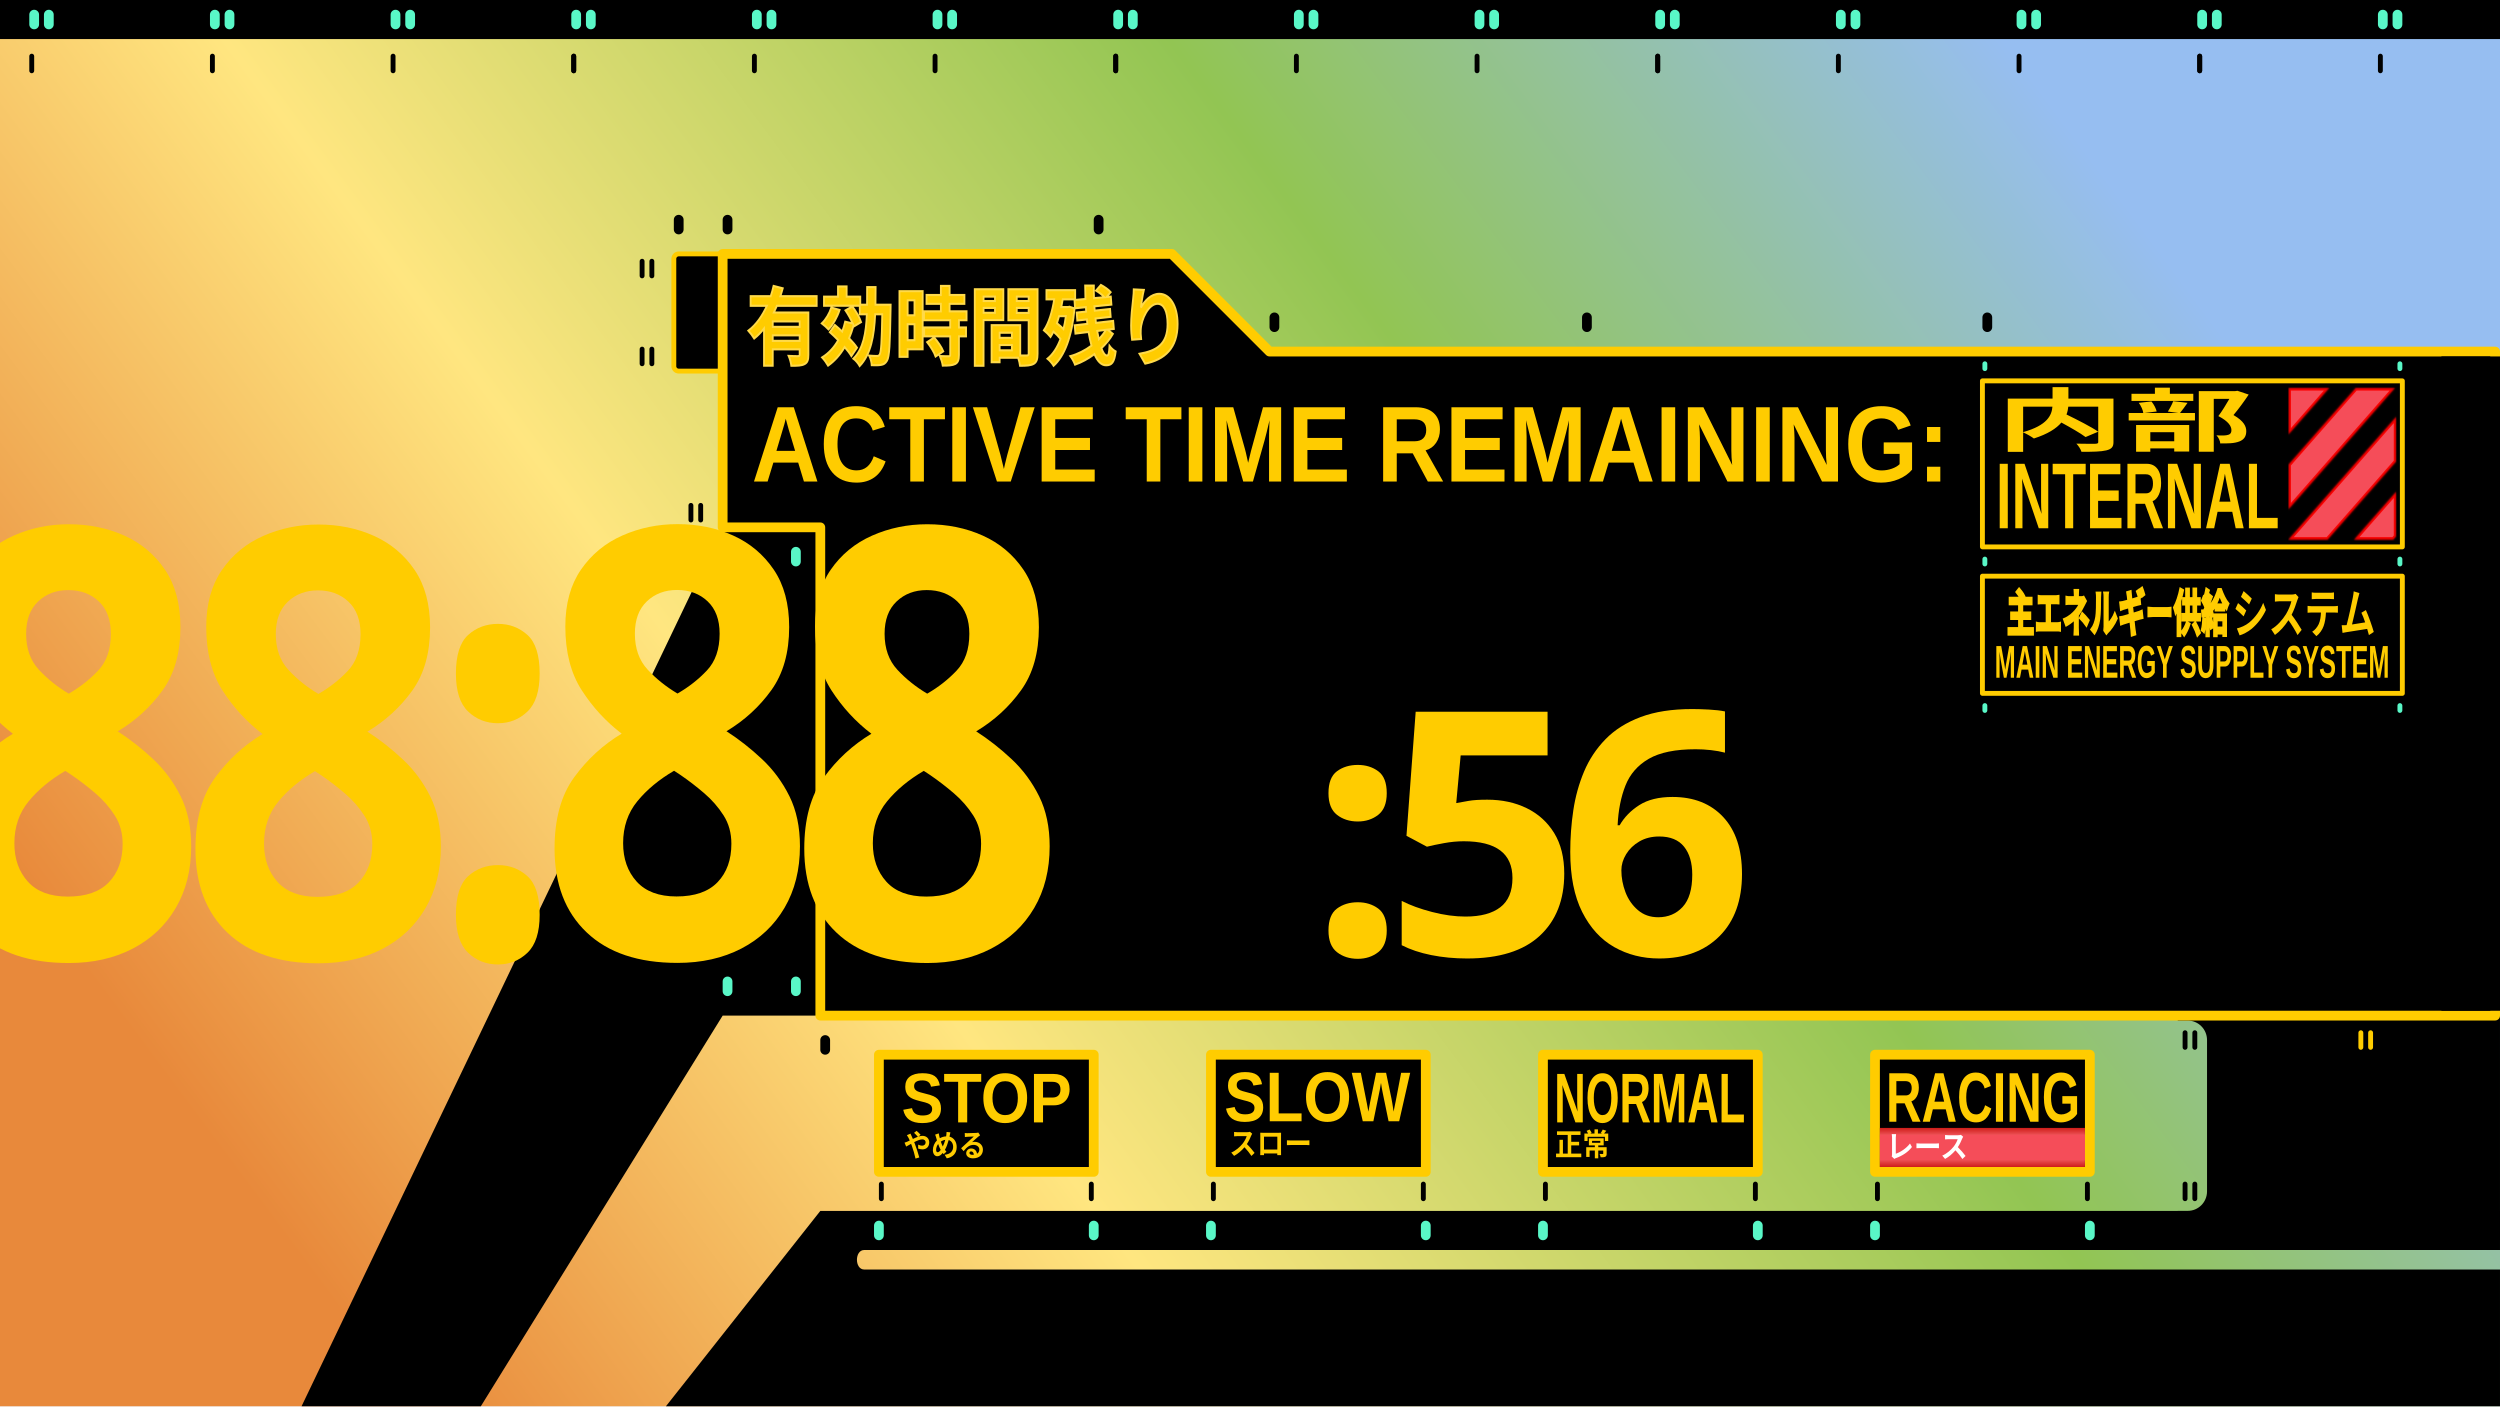
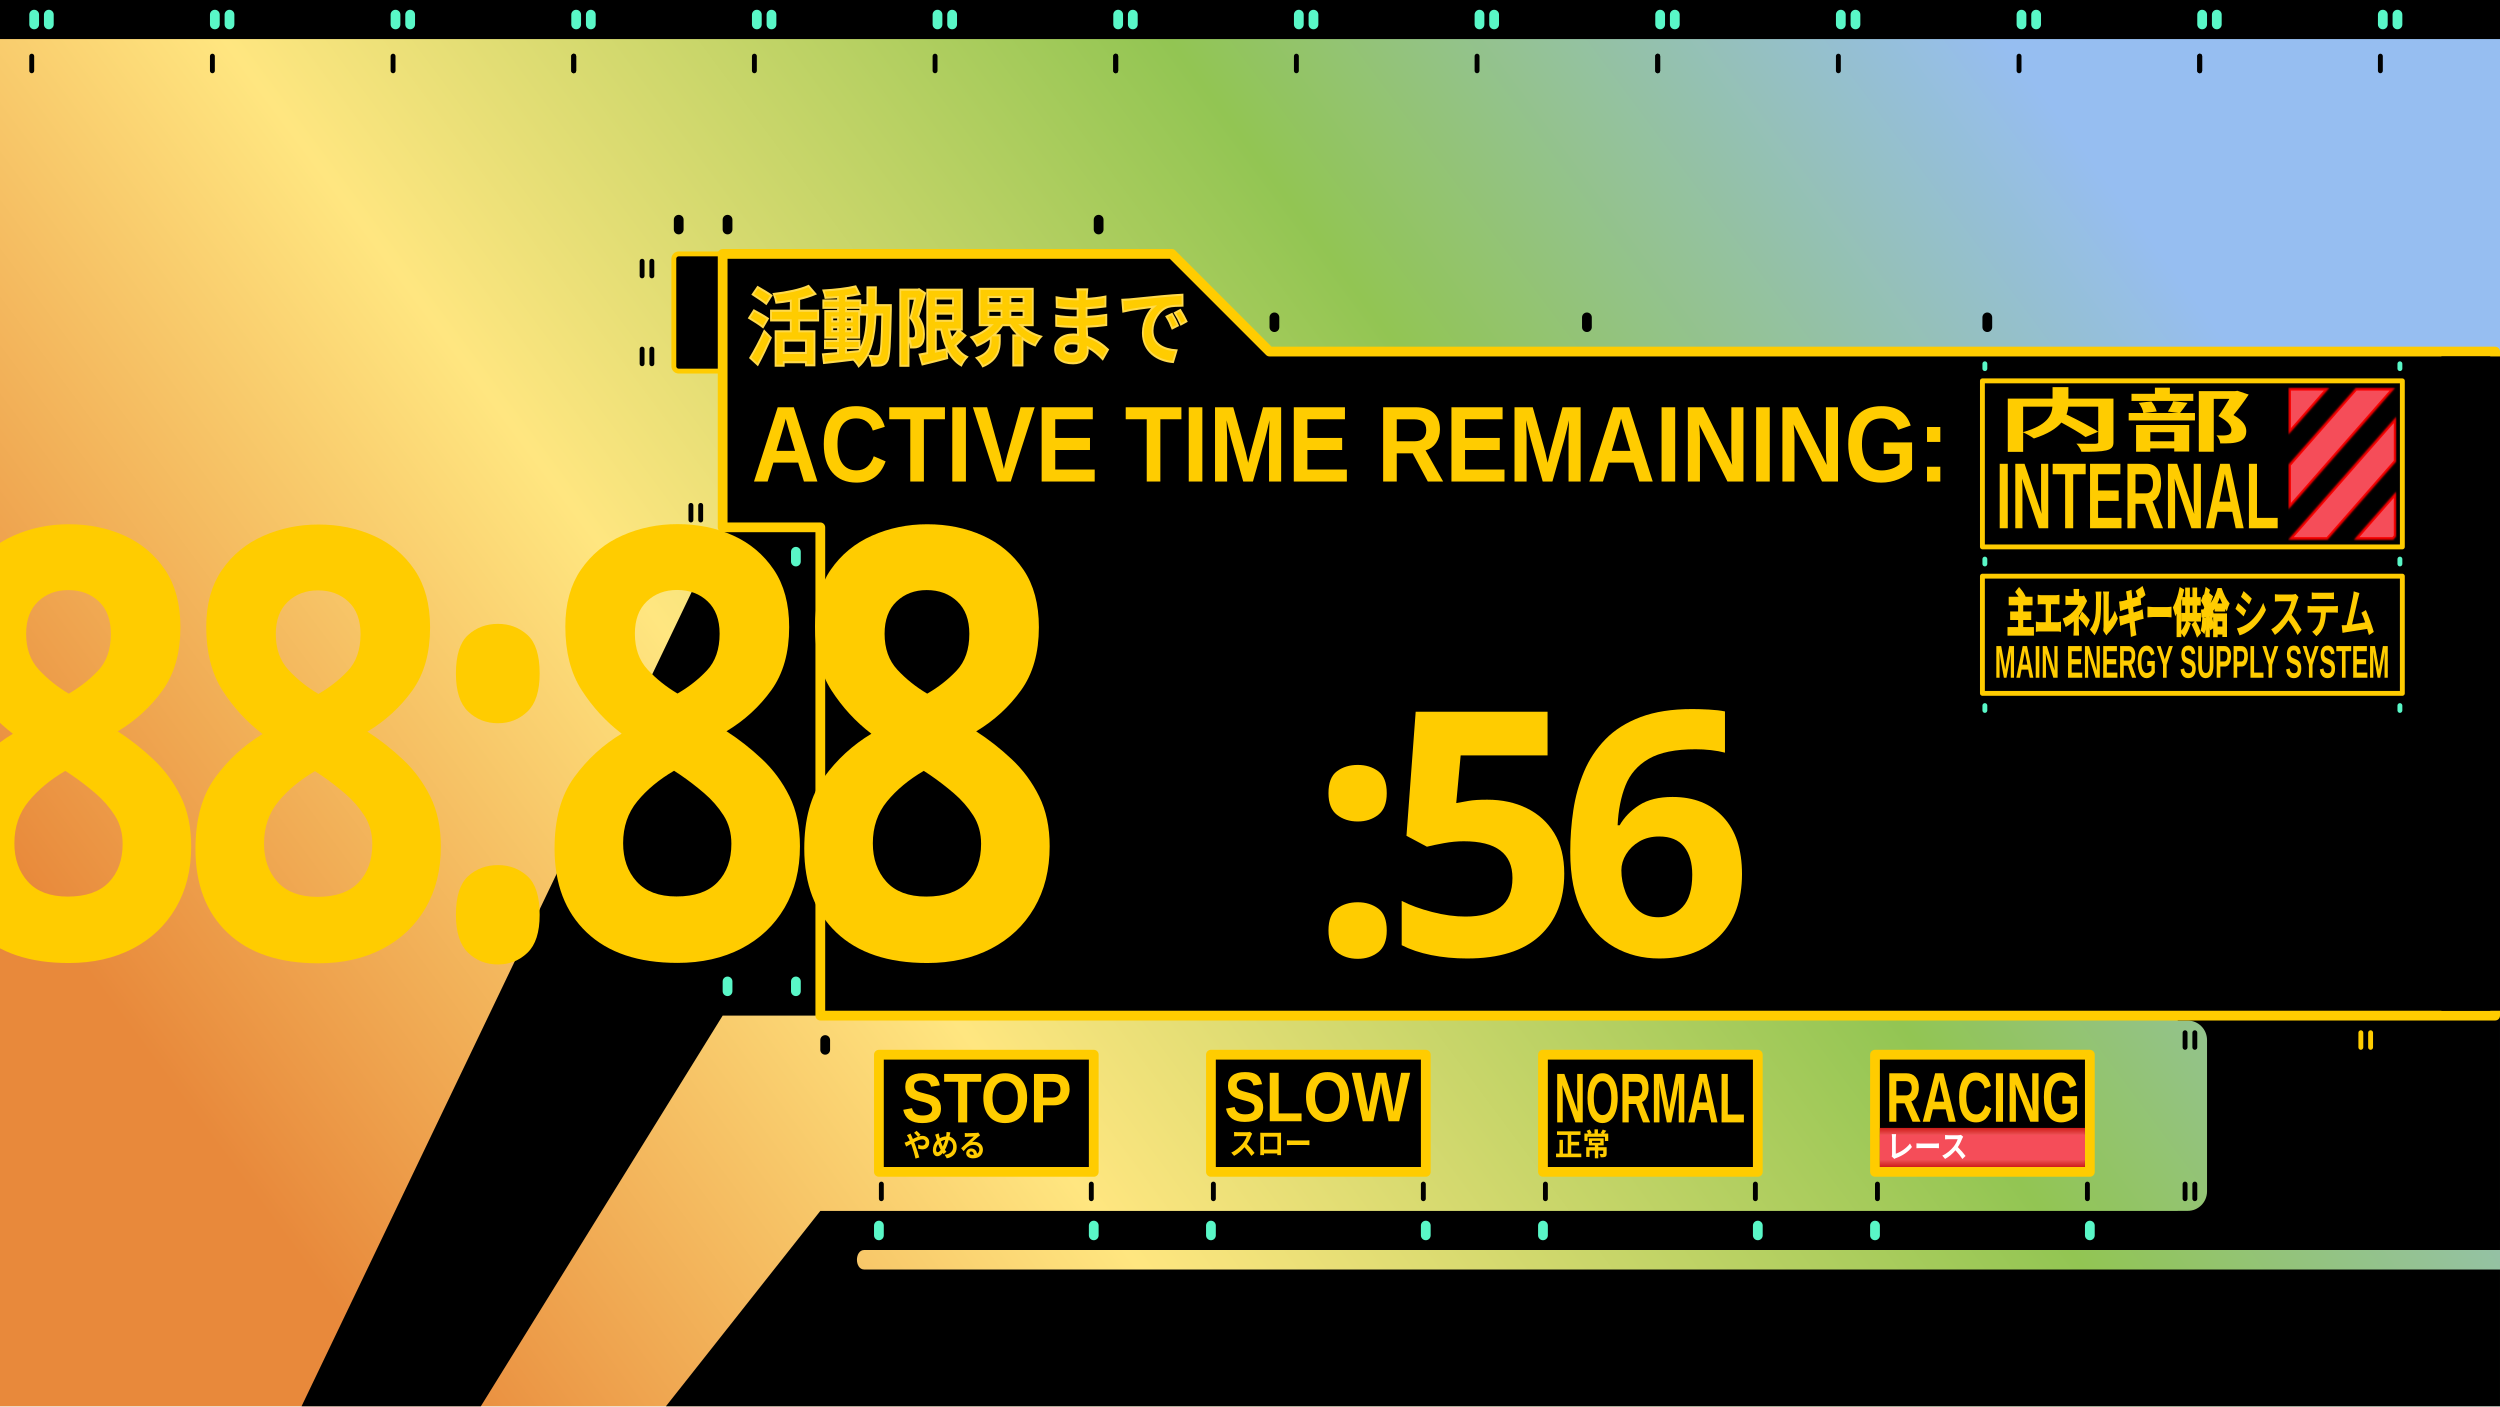
<svg xmlns="http://www.w3.org/2000/svg" version="1.1" viewBox="0 0 2560 1440">
  <defs>
    <linearGradient id="a" x1="95.25" x2="550.333" y1="275.833" y2="-62.833" gradientTransform="matrix(3.77952,0,0,3.77952,0,233.483)" gradientUnits="userSpaceOnUse">
      <stop stop-color="#e8893b" offset="0" />
      <stop stop-color="#ffe680" offset=".319" />
      <stop stop-color="#92c553" offset=".681" />
      <stop stop-color="#96bef1" offset="1" />
    </linearGradient>
    <linearGradient id="b" x1="518.583" x2="518.583" y1="232.177" y2="221.594" gradientTransform="matrix(3.77952,0,0,3.77952,0,233.483)" gradientUnits="userSpaceOnUse">
      <stop stop-color="#cf1d19" offset="0" />
      <stop stop-color="#ff747d" offset=".3" />
      <stop stop-color="#ff747d" offset=".7" />
      <stop stop-color="#cf1d19" offset="1" />
    </linearGradient>
    <filter id="c" x="-.028" y="-.023" width="1.057" height="1.045" color-interpolation-filters="sRGB">
      <feGaussianBlur stdDeviation="1.417" />
    </filter>
  </defs>
  <g transform="translate(0,84)">
    <rect y="-84" width="2560" height="100" />
    <rect y="-44" width="2560" height="1400" fill="url(#a)" />
    <g>
      <path d="m739.997 456.001-431.197 899.999h183.579l247.618-400h100.002v-499.999z" />
      <path d="m2230 925.999v35.002h9.99c11.09 0 20.01 8.919 20.01 20v154.999c0 11.08-8.92 20-20.01 20h-9.99v30h329.99v-260.001z" />
      <rect x="689.999" y="176.001" width="80" height="120" rx="5" ry="5" stroke="#fc0" stroke-linecap="round" stroke-linejoin="round" stroke-width="5" />
      <path d="m740 176.001v280h99.999v499.999h1715v-680h-1255l-100-99.999z" stroke="#fc0" stroke-linecap="round" stroke-linejoin="round" stroke-width="10" />
      <path d="m839.996 1156-158.064 200h1878.06v-140h-1674.99c-9.999 0-9.999-20 0-20h1674.99v-40z" />
      <g stroke="#fc0" stroke-linecap="round" stroke-linejoin="round" stroke-width="10">
        <rect x="900.001" y="996.003" width="220" height="120" />
        <rect x="1240" y="996.003" width="220" height="120" />
        <rect x="1580" y="996.003" width="220" height="120" />
        <rect x="1920" y="996.003" width="220" height="120" />
      </g>
    </g>
    <g fill="#59f7c7">
      <rect x="1115" y="1166" width="10" height="20" ry="5" />
      <rect x="895.001" y="1166" width="10" height="20" rx="5" ry="5" />
      <rect x="1455" y="1166" width="10" height="20" rx="5" ry="5" />
      <rect x="1235" y="1166" width="10" height="20" rx="5" ry="5" />
      <rect x="1795" y="1166" width="10" height="20" rx="5" ry="5" />
      <rect x="1575" y="1166" width="10" height="20" rx="5" ry="5" />
      <rect x="2135" y="1166" width="10" height="20" rx="5" ry="5" />
      <rect x="1915" y="1166" width="10" height="20" rx="5" ry="5" />
    </g>
    <g>
      <rect x="900.001" y="1126" width="5" height="20" rx="2.5" ry="2.5" />
      <rect x="1115" y="1126" width="5" height="20" rx="2.5" ry="2.5" />
      <rect x="1240" y="1126" width="5" height="20" rx="2.5" ry="2.5" />
      <rect x="1455" y="1126" width="5" height="20" rx="2.5" ry="2.5" />
      <rect x="1580" y="1126" width="5" height="20" rx="2.5" ry="2.5" />
      <rect x="1795" y="1126" width="5" height="20" rx="2.5" ry="2.5" />
      <rect x="1920" y="1126" width="5" height="20" rx="2.5" ry="2.5" />
      <rect x="2135" y="1126" width="5" height="20" rx="2.5" ry="2.5" />
      <rect x="2245" y="1126" width="5" height="20" rx="2.5" ry="2.5" />
      <rect x="2235" y="1126" width="5" height="20" rx="2.5" ry="2.5" />
      <rect x="2245" y="971" width="5" height="20" rx="2.5" ry="2.5" />
      <rect x="2235" y="971" width="5" height="20" rx="2.5" ry="2.5" />
      <rect x="740.005" y="136.001" width="10" height="20" rx="5" ry="5" />
      <rect x="1120" y="136.001" width="10" height="20" rx="5" ry="5" />
      <rect x="1300" y="236" width="10" height="20" rx="5" ry="5" />
    </g>
    <g fill="#59f7c7">
      <rect x="740.002" y="476.001" width="10" height="20" rx="5" ry="5" />
      <rect x="809.998" y="476.001" width="10" height="20" rx="5" ry="5" />
      <rect x="809.998" y="916.001" width="10" height="20" rx="5" ry="5" />
      <rect x="740.002" y="916.001" width="10" height="20" rx="5" ry="5" />
    </g>
    <g fill="#ffcc00" font-family="'Source Sans Pro'" letter-spacing="0px" word-spacing="0px">
      <text transform="scale(.94568 1.05744)" x="976.079" y="1007.47" dominant-baseline="auto" font-size="68.195px" stroke-width="2" style="font-feature-settings:normal;font-variant-alternates:normal;font-variant-caps:normal;font-variant-ligatures:normal;font-variant-numeric:normal;font-variant-position:normal;line-height:1.25;shape-padding:0;text-decoration-color:#000000;text-decoration-line:none;text-decoration-style:solid;text-indent:0;text-orientation:mixed;text-transform:none;white-space:normal" xml:space="preserve">
        <tspan x="976.079" y="1007.47" fill="#ffcc00" font-family="Arial" font-weight="bold" stroke-width="2">STOP</tspan>
      </text>
      <text transform="scale(.938429 1.06561)" x="1335.86" y="998.641" dominant-baseline="auto" font-size="67.672px" stroke-width="2" style="font-feature-settings:normal;font-variant-alternates:normal;font-variant-caps:normal;font-variant-ligatures:normal;font-variant-numeric:normal;font-variant-position:normal;line-height:1.25;shape-padding:0;text-decoration-color:#000000;text-decoration-line:none;text-decoration-style:solid;text-indent:0;text-orientation:mixed;text-transform:none;white-space:normal" xml:space="preserve">
        <tspan x="1335.86" y="998.641" fill="#ffcc00" font-family="Arial" font-weight="bold" stroke-width="2">SLOW</tspan>
      </text>
      <text transform="scale(.78607 1.27215)" x="2024.72" y="837.429" dominant-baseline="auto" font-size="56.685px" stroke-width="2" style="font-feature-settings:normal;font-variant-alternates:normal;font-variant-caps:normal;font-variant-ligatures:normal;font-variant-numeric:normal;font-variant-position:normal;line-height:1.25;shape-padding:0;text-decoration-color:#000000;text-decoration-line:none;text-decoration-style:solid;text-indent:0;text-orientation:mixed;text-transform:none;white-space:normal" xml:space="preserve">
        <tspan x="2024.72" y="837.429" fill="#ffcc00" font-family="Arial" font-weight="bold" stroke-width="2">NORMAL</tspan>
      </text>
      <text transform="scale(.836086 1.19605)" x="2309.85" y="890.122" dominant-baseline="auto" font-size="60.293px" stroke-width="2" style="font-feature-settings:normal;font-variant-alternates:normal;font-variant-caps:normal;font-variant-ligatures:normal;font-variant-numeric:normal;font-variant-position:normal;line-height:1.25;shape-padding:0;text-decoration-color:#000000;text-decoration-line:none;text-decoration-style:solid;text-indent:0;text-orientation:mixed;text-transform:none;white-space:normal" xml:space="preserve">
        <tspan x="2309.85" y="890.122" fill="#ffcc00" font-family="Arial" font-weight="bold" stroke-width="2">RACING</tspan>
      </text>
    </g>
    <rect x="1925" y="1070.99" width="209.996" height="40.003" fill="url(#b)" />
    <rect x="1925" y="1078" width="210" height="26" ry="0" fill="#f54d59" />
    <g>
      <rect x="839.999" y="976" width="10" height="20" rx="5" ry="5" />
      <rect x="689.999" y="136.001" width="10" height="20" rx="5" ry="5" />
      <rect x="665.004" y="181.002" width="5" height="19.999" rx="2.5" ry="2.5" />
      <rect x="655.002" y="181.002" width="5" height="19.999" rx="2.5" ry="2.5" />
      <rect x="665.004" y="271.002" width="5" height="19.999" rx="2.5" ry="2.5" />
      <rect x="655.002" y="271" width="5" height="19.999" rx="2.5" ry="2.5" />
      <rect x="715.005" y="431.001" width="5" height="19.999" rx="2.5" ry="2.5" />
      <rect x="705.003" y="431.001" width="5" height="19.999" rx="2.5" ry="2.5" />
    </g>
    <g>
      <rect x="30" y="-74" width="10" height="20" rx="5" ry="5" fill="#59f7c7" />
      <rect x="30" y="-29" width="5" height="19.999" rx="2.5" ry="2.5" />
      <rect x="45" y="-74" width="10" height="20" rx="5" ry="5" fill="#59f7c7" />
      <rect x="215" y="-29" width="5" height="19.999" rx="2.5" ry="2.5" />
      <rect x="215" y="-74" width="10" height="20" rx="5" ry="5" fill="#59f7c7" />
      <rect x="230" y="-74" width="10" height="20" rx="5" ry="5" fill="#59f7c7" />
      <rect x="400" y="-29" width="5" height="19.999" rx="2.5" ry="2.5" />
      <rect x="400" y="-74" width="10" height="20" rx="5" ry="5" fill="#59f7c7" />
      <rect x="414.999" y="-74" width="10" height="20" rx="5" ry="5" fill="#59f7c7" />
      <rect x="584.999" y="-29" width="5" height="19.999" rx="2.5" ry="2.5" />
      <rect x="584.999" y="-74" width="10" height="20" rx="5" ry="5" fill="#59f7c7" />
      <rect x="584.999" y="-29" width="5" height="19.999" rx="2.5" ry="2.5" />
      <rect x="599.995" y="-74" width="10" height="20" rx="5" ry="5" fill="#59f7c7" />
      <rect x="769.996" y="-29" width="5" height="19.999" rx="2.5" ry="2.5" />
      <rect x="769.996" y="-74" width="10" height="20" rx="5" ry="5" fill="#59f7c7" />
      <rect x="784.997" y="-74" width="10" height="20" rx="5" ry="5" fill="#59f7c7" />
      <rect x="954.997" y="-29" width="5" height="19.999" rx="2.5" ry="2.5" />
      <rect x="954.997" y="-74" width="10" height="20" rx="5" ry="5" fill="#59f7c7" />
      <rect x="969.997" y="-74" width="10" height="20" rx="5" ry="5" fill="#59f7c7" />
      <rect x="1140" y="-29" width="5" height="19.999" rx="2.5" ry="2.5" />
      <rect x="1140" y="-74" width="10" height="20" rx="5" ry="5" fill="#59f7c7" />
      <rect x="1140" y="-29" width="5" height="19.999" rx="2.5" ry="2.5" />
      <rect x="1155" y="-74" width="10" height="20" rx="5" ry="5" fill="#59f7c7" />
      <rect x="1325" y="-29" width="5" height="19.999" rx="2.5" ry="2.5" />
      <rect x="1325" y="-74" width="10" height="20" rx="5" ry="5" fill="#59f7c7" />
      <rect x="1340" y="-74" width="10" height="20" rx="5" ry="5" fill="#59f7c7" />
      <rect x="1510" y="-29" width="5" height="19.999" rx="2.5" ry="2.5" />
      <rect x="1510" y="-74" width="10" height="20" rx="5" ry="5" fill="#59f7c7" />
      <rect x="1525" y="-74" width="10" height="20" rx="5" ry="5" fill="#59f7c7" />
      <rect x="1695" y="-29" width="5" height="19.999" rx="2.5" ry="2.5" />
      <rect x="1695" y="-74" width="10" height="20" rx="5" ry="5" fill="#59f7c7" />
      <rect x="1695" y="-29" width="5" height="19.999" rx="2.5" ry="2.5" />
      <rect x="1710" y="-74" width="10" height="20" rx="5" ry="5" fill="#59f7c7" />
      <rect x="1880" y="-29" width="5" height="19.999" rx="2.5" ry="2.5" />
      <rect x="1880" y="-74" width="10" height="20" rx="5" ry="5" fill="#59f7c7" />
      <rect x="1895" y="-74" width="10" height="20" rx="5" ry="5" fill="#59f7c7" />
      <rect x="2065" y="-29" width="5" height="19.999" rx="2.5" ry="2.5" />
      <rect x="2065" y="-74" width="10" height="20" rx="5" ry="5" fill="#59f7c7" />
      <rect x="2080" y="-74" width="10" height="20" rx="5" ry="5" fill="#59f7c7" />
      <rect x="2250" y="-29" width="5" height="19.999" rx="2.5" ry="2.5" />
      <rect x="2250" y="-74" width="10" height="20" rx="5" ry="5" fill="#59f7c7" />
      <rect x="2250" y="-29" width="5" height="19.999" rx="2.5" ry="2.5" />
      <rect x="2265" y="-74" width="10" height="20" rx="5" ry="5" fill="#59f7c7" />
      <rect x="2435" y="-29" width="5" height="19.999" rx="2.5" ry="2.5" />
      <rect x="2435" y="-74" width="10" height="20" rx="5" ry="5" fill="#59f7c7" />
      <rect x="2450" y="-74" width="10" height="20" rx="5" ry="5" fill="#59f7c7" />
      <text transform="scale(.935751 1.06866)" x="822.502" y="382.832" dominant-baseline="auto" fill="#ffcc00" font-family="'Source Sans Pro'" font-size="103.482px" letter-spacing="0px" stroke-width="2" word-spacing="0px" style="font-feature-settings:normal;font-variant-alternates:normal;font-variant-caps:normal;font-variant-ligatures:normal;font-variant-numeric:normal;font-variant-position:normal;line-height:1.25;shape-padding:0;text-decoration-color:#000000;text-decoration-line:none;text-decoration-style:solid;text-indent:0;text-orientation:mixed;text-transform:none;white-space:normal" xml:space="preserve">
        <tspan x="822.502" y="382.832" fill="#ffcc00" font-family="Arial" font-weight="bold" stroke-width="2">ACTIVE TIME REMAINING:</tspan>
      </text>
    </g>
    <rect x="2030" y="306.001" width="430.001" height="170.001" fill="none" stroke="#fc0" stroke-linecap="round" stroke-linejoin="round" stroke-width="5" />
    <rect x="2030" y="506.002" width="430.001" height="119.999" fill="none" stroke="#fc0" stroke-linecap="round" stroke-linejoin="round" stroke-width="5" />
    <g>
      <g>
        <text transform="scale(.741944 1.34781)" x="2752.91" y="452.561" dominant-baseline="auto" fill="#ffcc00" font-family="'Source Sans Pro'" font-size="34.938px" letter-spacing="0px" stroke-width="2" word-spacing="0px" style="font-feature-settings:normal;font-variant-alternates:normal;font-variant-caps:normal;font-variant-ligatures:normal;font-variant-numeric:normal;font-variant-position:normal;line-height:1.25;shape-padding:0;text-decoration-color:#000000;text-decoration-line:none;text-decoration-style:solid;text-indent:0;text-orientation:mixed;text-transform:none;white-space:normal" xml:space="preserve">
          <tspan x="2752.91" y="452.561" fill="#ffcc00" font-family="Arial" font-weight="bold" stroke-width="2">MAIN ENERGY SUPPLY SYSTEM</tspan>
        </text>
        <text transform="scale(.773437 1.29293)" x="2642.57" y="353.437" dominant-baseline="auto" fill="#ffcc00" font-family="'Source Sans Pro'" font-size="74.237px" letter-spacing="0px" stroke-width="2" word-spacing="0px" style="font-feature-settings:normal;font-variant-alternates:normal;font-variant-caps:normal;font-variant-ligatures:normal;font-variant-numeric:normal;font-variant-position:normal;line-height:1.25;shape-padding:0;text-decoration-color:#000000;text-decoration-line:none;text-decoration-style:solid;text-indent:0;text-orientation:mixed;text-transform:none;white-space:normal" xml:space="preserve">
          <tspan x="2642.57" y="353.437" fill="#ffcc00" font-family="Arial" font-weight="bold" stroke-width="2">INTERNAL</tspan>
        </text>
        <path transform="matrix(.877549 0 0 1 248.571 -84)" d="m2390 400v38.332l38.33-38.332zm76.66 0-76.66 76.666v38.334l114.99-115zm43.34 33.328-116.67 116.672h38.33l78.34-78.338zm0 76.668-40.01 40.004h38.33l1.68-1.672z" fill="#f54f5b" filter="url(#c)" stroke="#f00" stroke-width="5.337" />
      </g>
      <path d="m2345.91 316.002v38.331l33.64-38.331zm67.28 0-67.28 76.666v38.333l100.92-114.999zm38.03 33.327-102.38 116.674h33.63l68.75-78.341zm0 76.669-35.11 40.005h33.64l1.47-1.672z" fill="#f54d59" />
    </g>
    <g fill="#ffcc00" font-family="'Source Sans Pro'" letter-spacing="0px" word-spacing="0px">
      <text transform="scale(.825634 1.21119)" x="654.956" y="33.529" dominant-baseline="auto" font-size="20.968px" stroke-width=".529" style="font-feature-settings:normal;font-variant-alternates:normal;font-variant-caps:normal;font-variant-ligatures:normal;font-variant-numeric:normal;font-variant-position:normal;line-height:1.25;shape-padding:0;text-decoration-color:#000000;text-decoration-line:none;text-decoration-style:solid;text-indent:0;text-orientation:mixed;text-transform:none;white-space:normal" xml:space="preserve">
        <tspan x="654.956" y="51.876" fill="#ffcc00" font-family="Arial" font-weight="bold" />
      </text>
      <text transform="scale(1.36434 .732956)" x="1498.38" y="507.9" dominant-baseline="auto" font-size="96.028px" stroke-width="2" style="font-feature-settings:normal;font-variant-alternates:normal;font-variant-caps:normal;font-variant-ligatures:normal;font-variant-numeric:normal;font-variant-position:normal;line-height:1.25;shape-padding:0;text-decoration-color:#000000;text-decoration-line:none;text-decoration-style:solid;text-indent:0;text-orientation:mixed;text-transform:none;white-space:normal" xml:space="preserve">
        <tspan x="1498.38" y="507.9" fill="#ffcc00" font-family="Arial" font-weight="bold" stroke-width="2">内部</tspan>
      </text>
      <text transform="scale(.742076 1.34757)" x="2769.18" y="417.461" dominant-baseline="auto" font-size="38.316px" stroke="#ffcc00" stroke-width="2" style="font-feature-settings:normal;font-variant-alternates:normal;font-variant-caps:normal;font-variant-ligatures:normal;font-variant-numeric:normal;font-variant-position:normal;line-height:1.25;shape-padding:0;text-decoration-color:#000000;text-decoration-line:none;text-decoration-style:solid;text-indent:0;text-orientation:mixed;text-transform:none;white-space:normal" xml:space="preserve">
        <tspan x="2769.18" y="417.461" fill="#ffcc00" font-family="Arial" font-weight="bold" stroke="#ffcc00" stroke-width="2">主エネルギー供給</tspan>
      </text>
      <text transform="scale(.827355 1.20867)" x="2763.07" y="466.57" dominant-baseline="auto" font-size="44.584px" stroke-width="2" style="font-feature-settings:normal;font-variant-alternates:normal;font-variant-caps:normal;font-variant-ligatures:normal;font-variant-numeric:normal;font-variant-position:normal;line-height:1.25;shape-padding:0;text-decoration-color:#000000;text-decoration-line:none;text-decoration-style:solid;text-indent:0;text-orientation:mixed;text-transform:none;white-space:normal" xml:space="preserve">
        <tspan x="2763.07" y="466.57" fill="#ffcc00" font-family="Arial" font-weight="bold" stroke-width="2">システム</tspan>
      </text>
    </g>
    <rect x="2030" y="236" width="10" height="20" rx="5" ry="5" />
    <rect x="1620" y="236" width="10" height="20" rx="5" ry="5" />
    <g fill="#59f7c7">
      <rect x="2030" y="636.003" width="5" height="10" rx="2.5" ry="2.5" />
      <rect x="2030" y="286.001" width="5" height="10" ry="2.5" />
      <rect x="2030" y="486.003" width="5" height="10" rx="2.5" ry="2.5" />
      <rect x="2455" y="636.003" width="5" height="10" rx="2.5" ry="2.5" />
      <rect x="2455" y="286.001" width="5" height="10" rx="2.5" ry="2.5" />
      <rect x="2455" y="486.003" width="5" height="10" rx="2.5" ry="2.5" />
    </g>
    <g fill="#ffcc00" font-family="'Source Sans Pro'" letter-spacing="0px" word-spacing="0px">
      <g font-size="29.893px" stroke-width="2">
        <text transform="scale(.94568 1.05744)" x="978.302" y="1040.54" dominant-baseline="auto" style="font-feature-settings:normal;font-variant-alternates:normal;font-variant-caps:normal;font-variant-ligatures:normal;font-variant-numeric:normal;font-variant-position:normal;line-height:1.25;shape-padding:0;text-decoration-color:#000000;text-decoration-line:none;text-decoration-style:solid;text-indent:0;text-orientation:mixed;text-transform:none;white-space:normal" xml:space="preserve">
          <tspan x="978.302" y="1040.54" fill="#ffcc00" font-family="Arial" font-weight="bold" stroke-width="2">やめる</tspan>
        </text>
        <text transform="scale(.94568 1.05744)" x="1330.96" y="1038.65" dominant-baseline="auto" style="font-feature-settings:normal;font-variant-alternates:normal;font-variant-caps:normal;font-variant-ligatures:normal;font-variant-numeric:normal;font-variant-position:normal;line-height:1.25;shape-padding:0;text-decoration-color:#000000;text-decoration-line:none;text-decoration-style:solid;text-indent:0;text-orientation:mixed;text-transform:none;white-space:normal" xml:space="preserve">
          <tspan x="1330.96" y="1038.65" fill="#ffcc00" font-family="Arial" font-weight="bold" stroke-width="2">スロー</tspan>
        </text>
        <text transform="scale(.94568 1.05744)" x="1683.61" y="1039.59" dominant-baseline="auto" style="font-feature-settings:normal;font-variant-alternates:normal;font-variant-caps:normal;font-variant-ligatures:normal;font-variant-numeric:normal;font-variant-position:normal;line-height:1.25;shape-padding:0;text-decoration-color:#000000;text-decoration-line:none;text-decoration-style:solid;text-indent:0;text-orientation:mixed;text-transform:none;white-space:normal" xml:space="preserve">
          <tspan x="1683.61" y="1039.59" fill="#ffcc00" font-family="Arial" font-weight="bold" stroke-width="2">正常</tspan>
        </text>
        <text transform="scale(.94568 1.05744)" x="2042.52" y="1041.6" dominant-baseline="auto" style="font-feature-settings:normal;font-variant-alternates:normal;font-variant-caps:normal;font-variant-ligatures:normal;font-variant-numeric:normal;font-variant-position:normal;line-height:1.25;shape-padding:0;text-decoration-color:#000000;text-decoration-line:none;text-decoration-style:solid;text-indent:0;text-orientation:mixed;text-transform:none;white-space:normal" xml:space="preserve">
          <tspan x="2042.52" y="1041.6" fill="#ffffff" font-family="Arial" font-weight="bold" stroke-width="2">レース</tspan>
        </text>
      </g>
      <text transform="scale(.934134 1.07051)" x="818.332" y="264.096" dominant-baseline="auto" font-size="81.256px" stroke="#ffda4a" stroke-width="2" style="font-feature-settings:normal;font-variant-alternates:normal;font-variant-caps:normal;font-variant-ligatures:normal;font-variant-numeric:normal;font-variant-position:normal;line-height:1.25;shape-padding:0;text-decoration-color:#000000;text-decoration-line:none;text-decoration-style:solid;text-indent:0;text-orientation:mixed;text-transform:none;white-space:normal" xml:space="preserve">
-         <tspan x="818.332" y="264.096" fill="#ffcc00" font-family="Arial" font-weight="bold" stroke="#ffda4a" stroke-width="2">有効時間残り</tspan>
+         <tspan x="818.332" y="264.096" fill="#ffcc00" font-family="Arial" font-weight="bold" stroke="#ffda4a" stroke-width="2">活動限界まで</tspan>
      </text>
    </g>
    <rect x="2425" y="971" width="5" height="19.999" rx="2.5" ry="2.5" fill="#fc0" />
    <rect x="2415" y="971" width="5" height="19.999" rx="2.5" ry="2.5" fill="#fc0" />
    <g fill="#ffcc00" font-family="'Source Sans Pro'" font-size="554.484px" letter-spacing="0px" stroke-width="2" text-anchor="end" word-spacing="0px">
      <text id="clock-digit-1" transform="scale(.904585 1.10548)" x="1245.57" y="810.512" dominant-baseline="auto" text-align="end" style="font-feature-settings:normal;font-variant-alternates:normal;font-variant-caps:normal;font-variant-ligatures:normal;font-variant-numeric:normal;font-variant-position:normal;line-height:1.25;shape-padding:0;text-decoration-color:#000000;text-decoration-line:none;text-decoration-style:solid;text-indent:0;text-orientation:mixed;text-transform:none;white-space:normal" xml:space="preserve">
        <tspan x="1245.57" y="810.512" fill="#ffcc00" font-family="DS-Digital" font-weight="bold" stroke-width="2" text-align="end" text-anchor="end">8</tspan>
      </text>
      <text id="clock-digit-2" transform="scale(.904585 1.10548)" x="1528.19" y="810.777" dominant-baseline="auto" text-align="end" style="font-feature-settings:normal;font-variant-alternates:normal;font-variant-caps:normal;font-variant-ligatures:normal;font-variant-numeric:normal;font-variant-position:normal;line-height:1.25;shape-padding:0;text-decoration-color:#000000;text-decoration-line:none;text-decoration-style:solid;text-indent:0;text-orientation:mixed;text-transform:none;white-space:normal" xml:space="preserve">
        <tspan x="1528.19" y="810.777" fill="#ffcc00" font-family="DS-Digital" font-weight="bold" stroke-width="2" text-align="end" text-anchor="end">8</tspan>
      </text>
      <text id="clock-digit-3" transform="scale(.904585 1.10548)" x="1934.68" y="810.401" dominant-baseline="auto" text-align="end" style="font-feature-settings:normal;font-variant-alternates:normal;font-variant-caps:normal;font-variant-ligatures:normal;font-variant-numeric:normal;font-variant-position:normal;line-height:1.25;shape-padding:0;text-decoration-color:#000000;text-decoration-line:none;text-decoration-style:solid;text-indent:0;text-orientation:mixed;text-transform:none;white-space:normal" xml:space="preserve">
        <tspan x="1934.68" y="810.401" fill="#ffcc00" font-family="DS-Digital" font-weight="bold" stroke-width="2" text-align="end" text-anchor="end">8</tspan>
      </text>
      <text id="clock-digit-4" transform="scale(.904585 1.10548)" x="2217.36" y="810.51" dominant-baseline="auto" text-align="end" style="font-feature-settings:normal;font-variant-alternates:normal;font-variant-caps:normal;font-variant-ligatures:normal;font-variant-numeric:normal;font-variant-position:normal;line-height:1.25;shape-padding:0;text-decoration-color:#000000;text-decoration-line:none;text-decoration-style:solid;text-indent:0;text-orientation:mixed;text-transform:none;white-space:normal" xml:space="preserve">
        <tspan x="2217.36" y="810.51" fill="#ffcc00" font-family="DS-Digital" font-weight="bold" stroke-width="2" text-align="end" text-anchor="end">8</tspan>
      </text>
      <text id="clock-dots-1" transform="scale(.904585 1.10548)" x="1651.68" y="810.192" dominant-baseline="auto" text-align="end" style="font-feature-settings:normal;font-variant-alternates:normal;font-variant-caps:normal;font-variant-ligatures:normal;font-variant-numeric:normal;font-variant-position:normal;line-height:1.25;shape-padding:0;text-decoration-color:#000000;text-decoration-line:none;text-decoration-style:solid;text-indent:0;text-orientation:mixed;text-transform:none;white-space:normal" xml:space="preserve">
        <tspan x="1651.68" y="810.192" fill="#ffcc00" font-family="DS-Digital" font-weight="bold" stroke-width="2" text-align="end" text-anchor="end">:</tspan>
      </text>
    </g>
    <rect x="2500" y="281.001" width="60" height="670.002" />
    <g fill="#ffcc00" font-family="'Source Sans Pro'" font-size="348.955px" letter-spacing="0px" stroke-width="2" text-anchor="end" word-spacing="0px">
      <text id="clock-dots-2" x="2075.02" y="893.296" dominant-baseline="auto" text-align="end" style="font-feature-settings:normal;font-variant-alternates:normal;font-variant-caps:normal;font-variant-ligatures:normal;font-variant-numeric:normal;font-variant-position:normal;line-height:1.25;shape-padding:0;text-decoration-color:#000000;text-decoration-line:none;text-decoration-style:solid;text-indent:0;text-orientation:mixed;text-transform:none;white-space:normal" xml:space="preserve">
        <tspan x="2075.02" y="893.296" fill="#ffcc00" font-family="DS-Digital" font-weight="bold" stroke-width="2" text-align="end" text-anchor="end">:</tspan>
      </text>
      <text id="clock-digit-5" x="2252.95" y="894.003" dominant-baseline="auto" text-align="end" style="font-feature-settings:normal;font-variant-alternates:normal;font-variant-caps:normal;font-variant-ligatures:normal;font-variant-numeric:normal;font-variant-position:normal;line-height:1.25;shape-padding:0;text-decoration-color:#000000;text-decoration-line:none;text-decoration-style:solid;text-indent:0;text-orientation:mixed;text-transform:none;white-space:normal" xml:space="preserve">
        <tspan x="2252.95" y="894.003" fill="#ffcc00" font-family="DS-Digital" font-weight="bold" stroke-width="2" text-align="end" text-anchor="end">5</tspan>
      </text>
      <text id="clock-digit-6" x="2430.43" y="894.003" dominant-baseline="auto" text-align="end" style="font-feature-settings:normal;font-variant-alternates:normal;font-variant-caps:normal;font-variant-ligatures:normal;font-variant-numeric:normal;font-variant-position:normal;line-height:1.25;shape-padding:0;text-decoration-color:#000000;text-decoration-line:none;text-decoration-style:solid;text-indent:0;text-orientation:mixed;text-transform:none;white-space:normal" xml:space="preserve">
        <tspan x="2430.43" y="894.003" fill="#ffcc00" font-family="DS-Digital" font-weight="bold" stroke-width="2" text-align="end" text-anchor="end">6</tspan>
      </text>
    </g>
  </g>
</svg>
